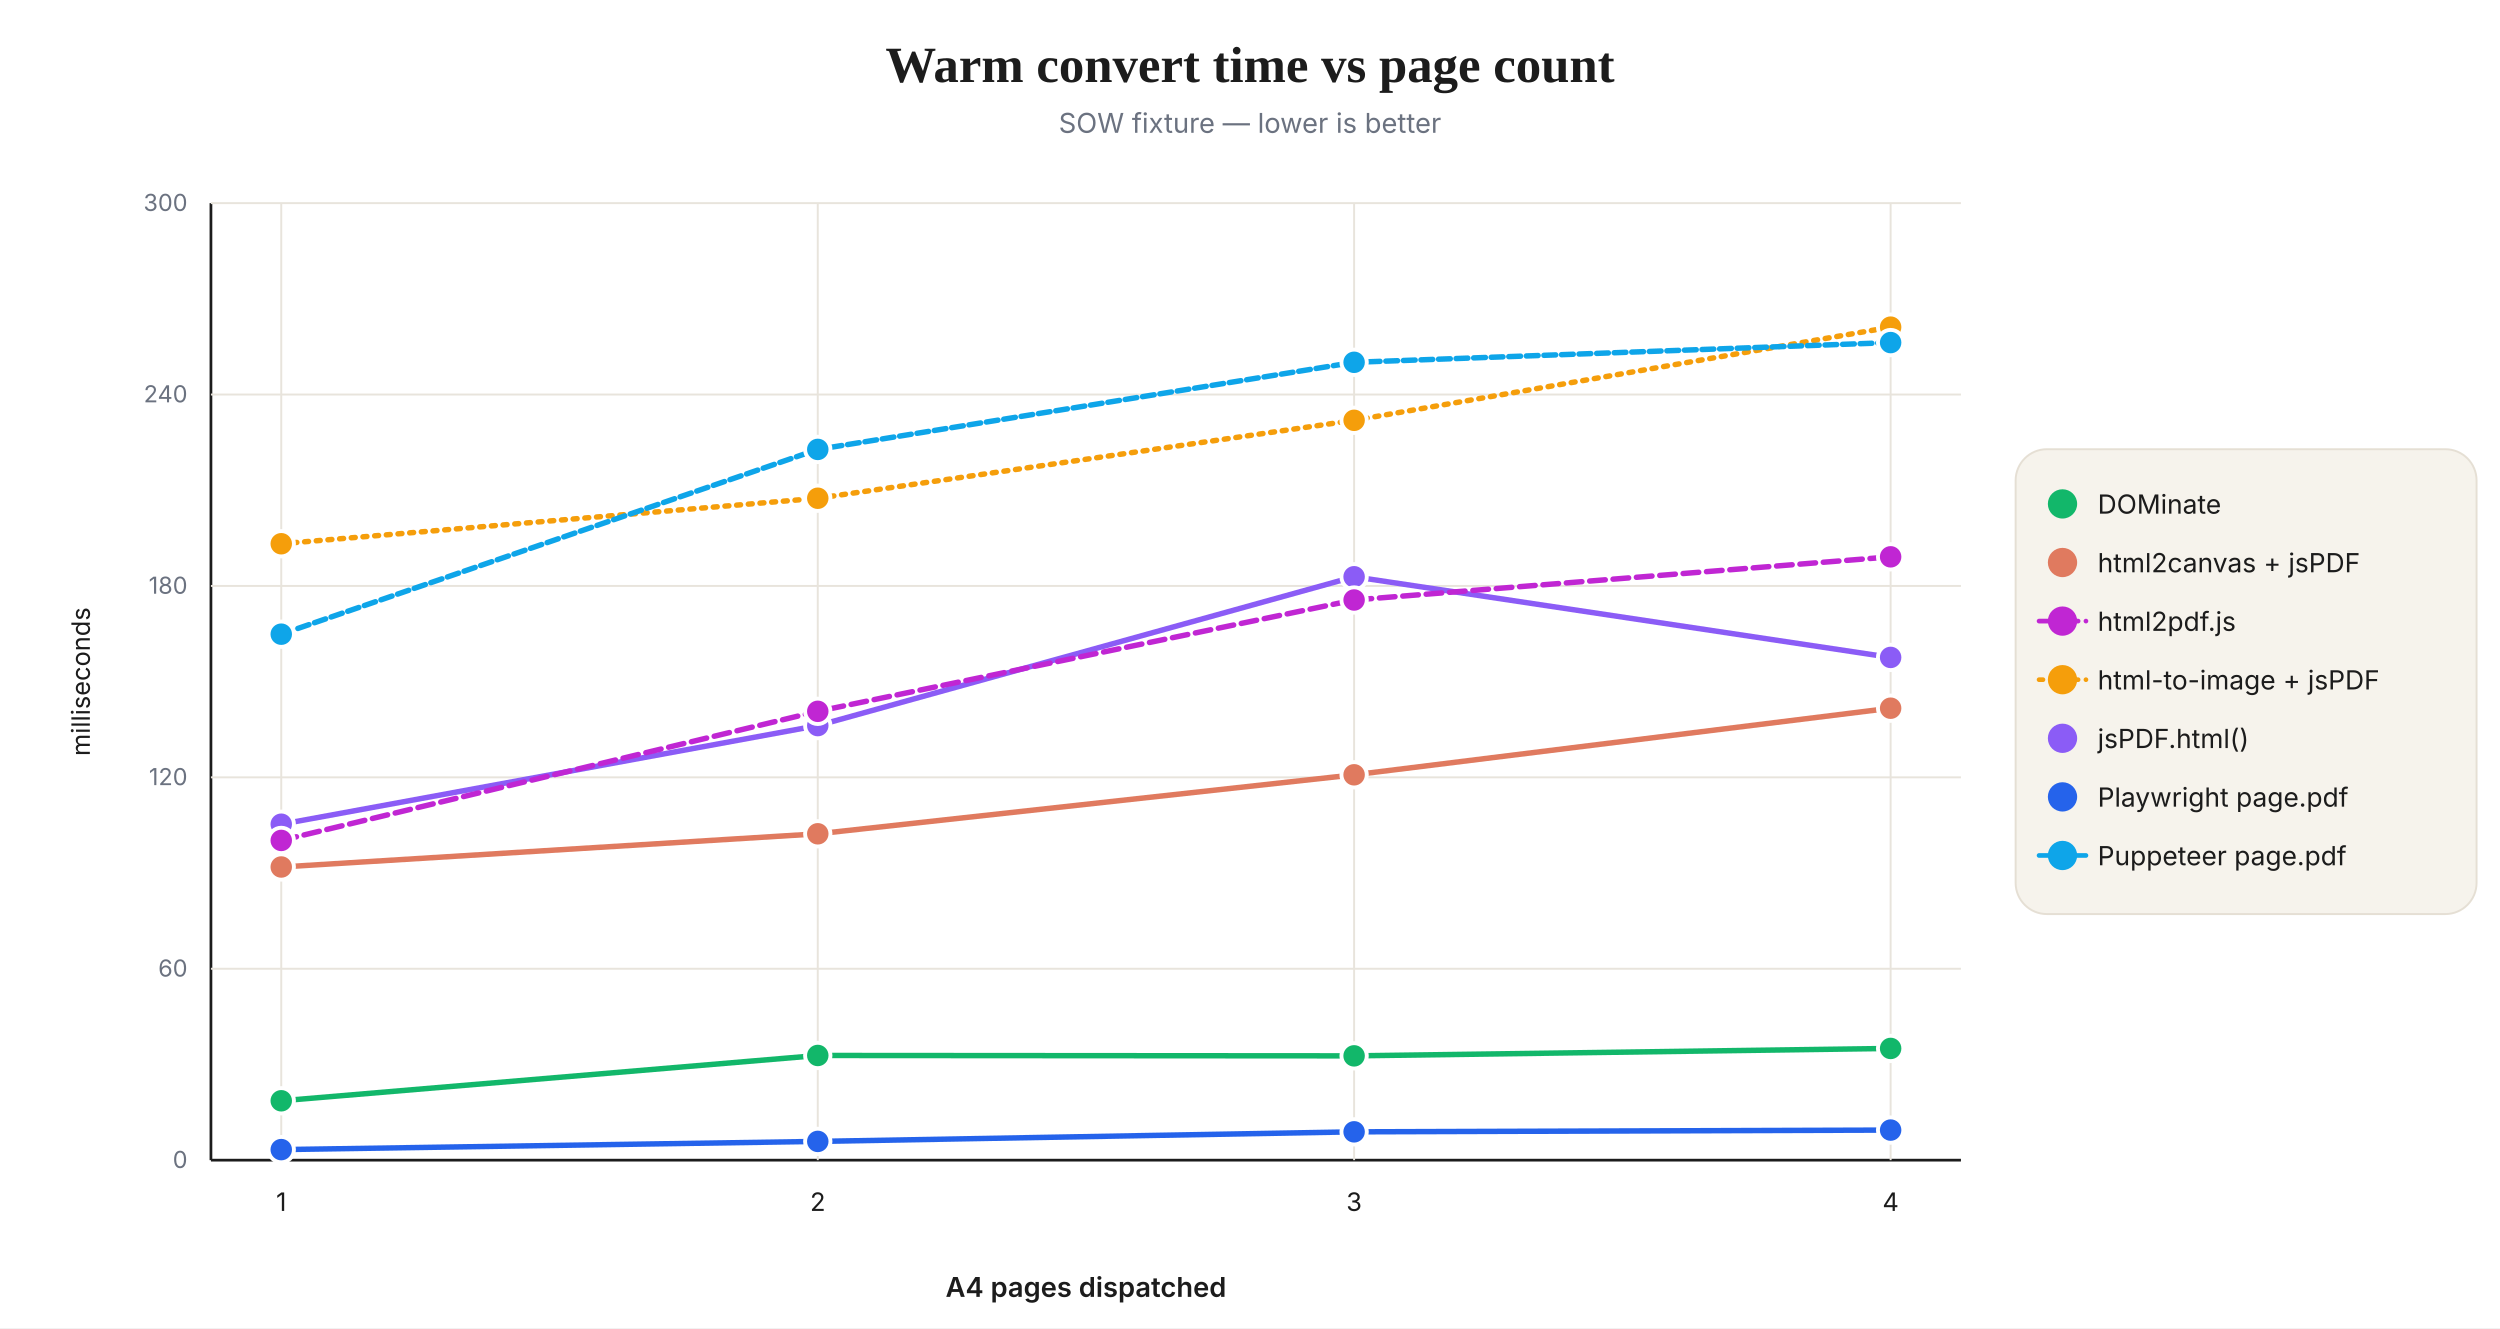
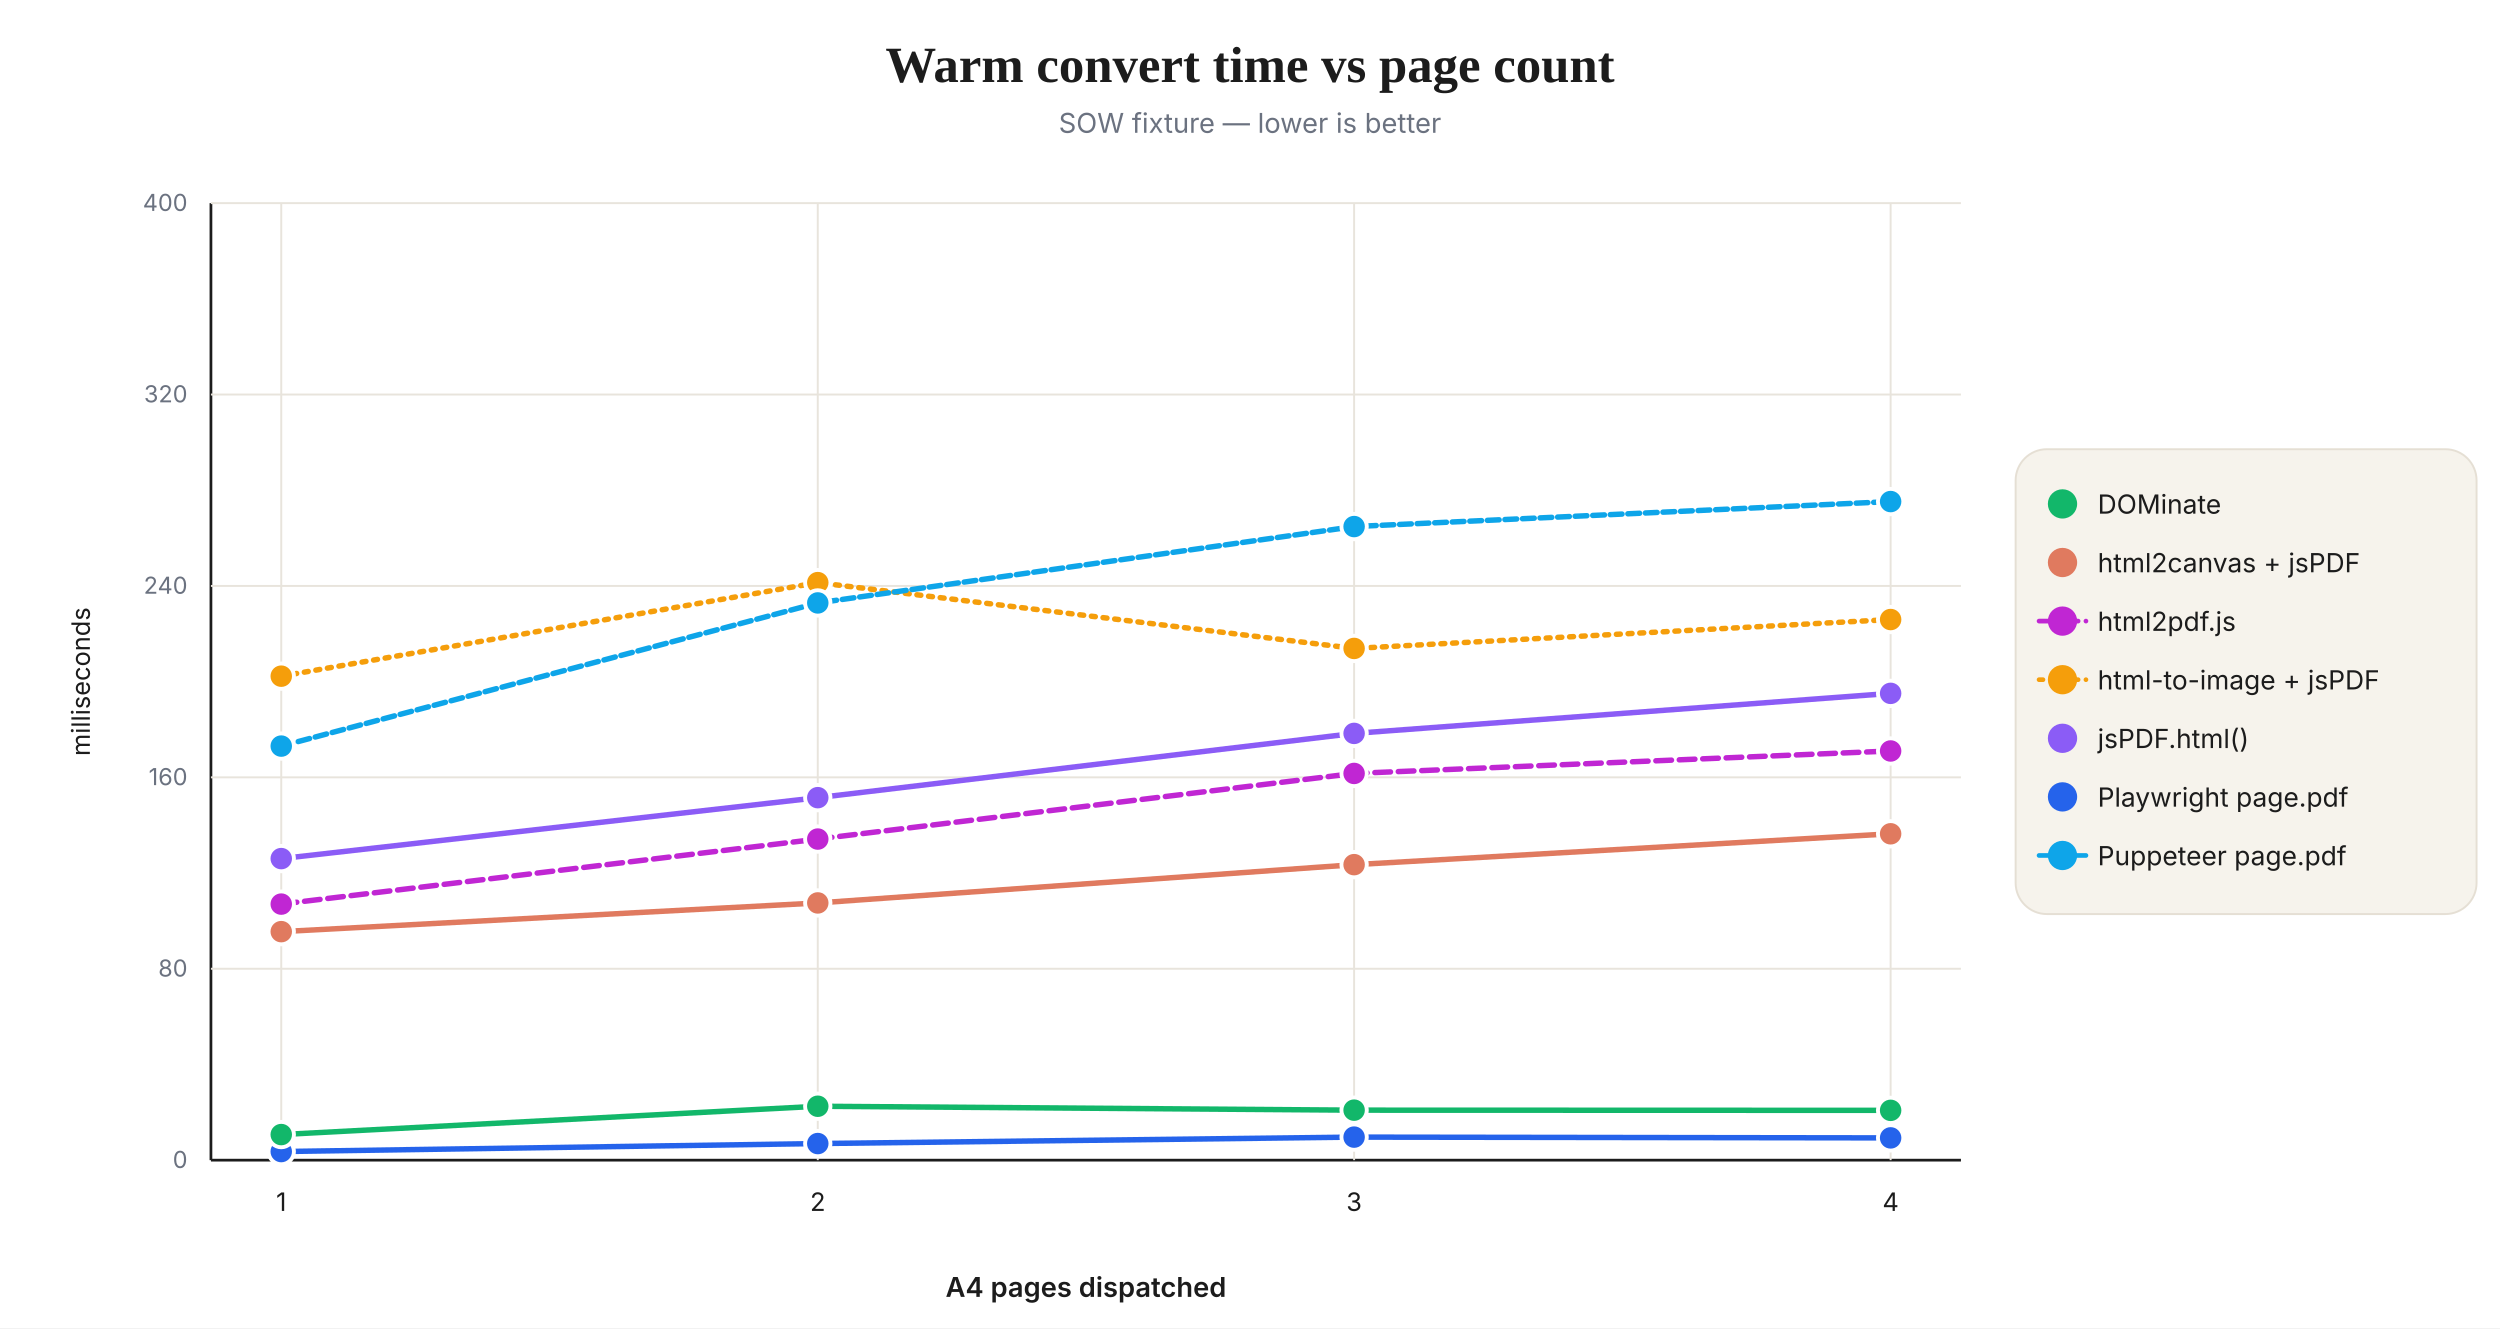
<svg xmlns="http://www.w3.org/2000/svg" width="1280" height="680" viewBox="0 0 1280 680">
  <rect width="100%" height="100%" fill="#ffffff" />
  <text x="640" y="42" text-anchor="middle" font-size="26" font-weight="700" fill="#1c1c1c" font-family="Georgia, 'Times New Roman', Times, serif">Warm convert time vs page count</text>
  <text x="640" y="68" text-anchor="middle" font-size="14" fill="#6b7280" font-family="ui-sans-serif, system-ui, -apple-system, 'Segoe UI', sans-serif">SOW fixture — lower is better</text>
  <text x="46" y="349" text-anchor="middle" fill="#1c1c1c" font-size="13" font-family="ui-sans-serif, system-ui, -apple-system, 'Segoe UI', sans-serif" transform="rotate(-90 46 349)">milliseconds</text>
  <text x="556" y="664" text-anchor="middle" font-size="14" font-weight="600" fill="#1c1c1c" font-family="ui-sans-serif, system-ui, -apple-system, 'Segoe UI', sans-serif">A4 pages dispatched</text>
  <rect x="1032" y="230" width="236" height="238" rx="16" fill="#f6f3ec" stroke="#e5dfd4" />
  <circle cx="1056" cy="258" r="7.5" fill="#12b76a" />
  <text x="1074" y="263" font-size="13.5" fill="#1c1c1c" font-family="ui-sans-serif, system-ui, -apple-system, 'Segoe UI', sans-serif">DOMinate</text>
  <circle cx="1056" cy="288" r="7.5" fill="#e07a5f" />
  <text x="1074" y="293" font-size="13.5" fill="#1c1c1c" font-family="ui-sans-serif, system-ui, -apple-system, 'Segoe UI', sans-serif">html2canvas + jsPDF</text>
  <line x1="1044" y1="318" x2="1068" y2="318" stroke="#c026d3" stroke-width="2.4" stroke-dasharray="8 4" stroke-linecap="round" />
  <circle cx="1056" cy="318" r="7.5" fill="#c026d3" />
  <text x="1074" y="323" font-size="13.5" fill="#1c1c1c" font-family="ui-sans-serif, system-ui, -apple-system, 'Segoe UI', sans-serif">html2pdf.js</text>
  <line x1="1044" y1="348" x2="1068" y2="348" stroke="#f59e0b" stroke-width="2.4" stroke-dasharray="2 4" stroke-linecap="round" />
  <circle cx="1056" cy="348" r="7.5" fill="#f59e0b" />
  <text x="1074" y="353" font-size="13.5" fill="#1c1c1c" font-family="ui-sans-serif, system-ui, -apple-system, 'Segoe UI', sans-serif">html-to-image + jsPDF</text>
  <circle cx="1056" cy="378" r="7.5" fill="#8b5cf6" />
  <text x="1074" y="383" font-size="13.5" fill="#1c1c1c" font-family="ui-sans-serif, system-ui, -apple-system, 'Segoe UI', sans-serif">jsPDF.html()</text>
  <circle cx="1056" cy="408" r="7.5" fill="#2563eb" />
  <text x="1074" y="413" font-size="13.5" fill="#1c1c1c" font-family="ui-sans-serif, system-ui, -apple-system, 'Segoe UI', sans-serif">Playwright page.pdf</text>
  <line x1="1044" y1="438" x2="1068" y2="438" stroke="#0ea5e9" stroke-width="2.4" stroke-dasharray="6 3" stroke-linecap="round" />
  <circle cx="1056" cy="438" r="7.5" fill="#0ea5e9" />
  <text x="1074" y="443" font-size="13.5" fill="#1c1c1c" font-family="ui-sans-serif, system-ui, -apple-system, 'Segoe UI', sans-serif">Puppeteer page.pdf</text>
  <line x1="108" y1="104" x2="108" y2="594" stroke="#1c1c1c" stroke-width="1.4" />
  <line x1="108" y1="594.0" x2="1004" y2="594.0" stroke="#1c1c1c" stroke-width="1.4" />
  <text x="96" y="598.0" text-anchor="end" font-size="12" fill="#6b7280" font-family="ui-sans-serif, system-ui, -apple-system, 'Segoe UI', sans-serif">0</text>
  <line x1="108" y1="496.0" x2="1004" y2="496.0" stroke="#e8e4dc" stroke-width="1" />
-   <text x="96" y="500.0" text-anchor="end" font-size="12" fill="#6b7280" font-family="ui-sans-serif, system-ui, -apple-system, 'Segoe UI', sans-serif">60</text>
+   <text x="96" y="500.0" text-anchor="end" font-size="12" fill="#6b7280" font-family="ui-sans-serif, system-ui, -apple-system, 'Segoe UI', sans-serif">80</text>
  <line x1="108" y1="398.0" x2="1004" y2="398.0" stroke="#e8e4dc" stroke-width="1" />
-   <text x="96" y="402.0" text-anchor="end" font-size="12" fill="#6b7280" font-family="ui-sans-serif, system-ui, -apple-system, 'Segoe UI', sans-serif">120</text>
+   <text x="96" y="402.0" text-anchor="end" font-size="12" fill="#6b7280" font-family="ui-sans-serif, system-ui, -apple-system, 'Segoe UI', sans-serif">160</text>
  <line x1="108" y1="300.0" x2="1004" y2="300.0" stroke="#e8e4dc" stroke-width="1" />
-   <text x="96" y="304.0" text-anchor="end" font-size="12" fill="#6b7280" font-family="ui-sans-serif, system-ui, -apple-system, 'Segoe UI', sans-serif">180</text>
+   <text x="96" y="304.0" text-anchor="end" font-size="12" fill="#6b7280" font-family="ui-sans-serif, system-ui, -apple-system, 'Segoe UI', sans-serif">240</text>
  <line x1="108" y1="202.0" x2="1004" y2="202.0" stroke="#e8e4dc" stroke-width="1" />
-   <text x="96" y="206.0" text-anchor="end" font-size="12" fill="#6b7280" font-family="ui-sans-serif, system-ui, -apple-system, 'Segoe UI', sans-serif">240</text>
+   <text x="96" y="206.0" text-anchor="end" font-size="12" fill="#6b7280" font-family="ui-sans-serif, system-ui, -apple-system, 'Segoe UI', sans-serif">320</text>
  <line x1="108" y1="104.0" x2="1004" y2="104.0" stroke="#e8e4dc" stroke-width="1" />
-   <text x="96" y="108.0" text-anchor="end" font-size="12" fill="#6b7280" font-family="ui-sans-serif, system-ui, -apple-system, 'Segoe UI', sans-serif">300</text>
+   <text x="96" y="108.0" text-anchor="end" font-size="12" fill="#6b7280" font-family="ui-sans-serif, system-ui, -apple-system, 'Segoe UI', sans-serif">400</text>
  <line x1="144.0" y1="104" x2="144.0" y2="594" stroke="#e8e4dc" />
  <text x="144.0" y="620" text-anchor="middle" font-size="13" fill="#1c1c1c" font-family="ui-sans-serif, system-ui, -apple-system, 'Segoe UI', sans-serif">1</text>
  <line x1="418.7" y1="104" x2="418.7" y2="594" stroke="#e8e4dc" />
  <text x="418.7" y="620" text-anchor="middle" font-size="13" fill="#1c1c1c" font-family="ui-sans-serif, system-ui, -apple-system, 'Segoe UI', sans-serif">2</text>
  <line x1="693.3" y1="104" x2="693.3" y2="594" stroke="#e8e4dc" />
  <text x="693.3" y="620" text-anchor="middle" font-size="13" fill="#1c1c1c" font-family="ui-sans-serif, system-ui, -apple-system, 'Segoe UI', sans-serif">3</text>
  <line x1="968.0" y1="104" x2="968.0" y2="594" stroke="#e8e4dc" />
  <text x="968.0" y="620" text-anchor="middle" font-size="13" fill="#1c1c1c" font-family="ui-sans-serif, system-ui, -apple-system, 'Segoe UI', sans-serif">4</text>
-   <path d="M 144.0 443.9 L 418.7 426.9 L 693.3 396.7 L 968.0 362.6" fill="none" stroke="#e07a5f" stroke-width="2.8" stroke-linejoin="round" stroke-linecap="round" />
-   <circle cx="144.0" cy="443.9" r="6.5" fill="#e07a5f" stroke="#ffffff" stroke-width="2" />
-   <circle cx="418.7" cy="426.9" r="6.5" fill="#e07a5f" stroke="#ffffff" stroke-width="2" />
-   <circle cx="693.3" cy="396.7" r="6.5" fill="#e07a5f" stroke="#ffffff" stroke-width="2" />
-   <circle cx="968.0" cy="362.6" r="6.5" fill="#e07a5f" stroke="#ffffff" stroke-width="2" />
-   <path d="M 144.0 422.0 L 418.7 371.5 L 693.3 295.3 L 968.0 336.6" fill="none" stroke="#8b5cf6" stroke-width="2.8" stroke-linejoin="round" stroke-linecap="round" />
-   <circle cx="144.0" cy="422.0" r="6.5" fill="#8b5cf6" stroke="#ffffff" stroke-width="2" />
-   <circle cx="418.7" cy="371.5" r="6.5" fill="#8b5cf6" stroke="#ffffff" stroke-width="2" />
-   <circle cx="693.3" cy="295.3" r="6.5" fill="#8b5cf6" stroke="#ffffff" stroke-width="2" />
-   <circle cx="968.0" cy="336.6" r="6.5" fill="#8b5cf6" stroke="#ffffff" stroke-width="2" />
-   <path d="M 144.0 588.6 L 418.7 584.4 L 693.3 579.5 L 968.0 578.6" fill="none" stroke="#2563eb" stroke-width="2.8" stroke-linejoin="round" stroke-linecap="round" />
-   <circle cx="144.0" cy="588.6" r="6.5" fill="#2563eb" stroke="#ffffff" stroke-width="2" />
-   <circle cx="418.7" cy="584.4" r="6.5" fill="#2563eb" stroke="#ffffff" stroke-width="2" />
-   <circle cx="693.3" cy="579.5" r="6.5" fill="#2563eb" stroke="#ffffff" stroke-width="2" />
-   <circle cx="968.0" cy="578.6" r="6.5" fill="#2563eb" stroke="#ffffff" stroke-width="2" />
-   <path d="M 144.0 430.3 L 418.7 364.2 L 693.3 307.2 L 968.0 285.1" fill="none" stroke="#c026d3" stroke-width="2.8" stroke-linejoin="round" stroke-linecap="round" stroke-dasharray="8 4" />
-   <circle cx="144.0" cy="430.3" r="6.5" fill="#c026d3" stroke="#ffffff" stroke-width="2" />
-   <circle cx="418.7" cy="364.2" r="6.5" fill="#c026d3" stroke="#ffffff" stroke-width="2" />
-   <circle cx="693.3" cy="307.2" r="6.5" fill="#c026d3" stroke="#ffffff" stroke-width="2" />
-   <circle cx="968.0" cy="285.1" r="6.5" fill="#c026d3" stroke="#ffffff" stroke-width="2" />
-   <path d="M 144.0 278.4 L 418.7 255.1 L 693.3 215.2 L 968.0 167.5" fill="none" stroke="#f59e0b" stroke-width="2.8" stroke-linejoin="round" stroke-linecap="round" stroke-dasharray="2 4" />
-   <circle cx="144.0" cy="278.4" r="6.5" fill="#f59e0b" stroke="#ffffff" stroke-width="2" />
-   <circle cx="418.7" cy="255.1" r="6.5" fill="#f59e0b" stroke="#ffffff" stroke-width="2" />
-   <circle cx="693.3" cy="215.2" r="6.5" fill="#f59e0b" stroke="#ffffff" stroke-width="2" />
-   <circle cx="968.0" cy="167.5" r="6.5" fill="#f59e0b" stroke="#ffffff" stroke-width="2" />
-   <path d="M 144.0 324.7 L 418.7 230.1 L 693.3 185.5 L 968.0 175.4" fill="none" stroke="#0ea5e9" stroke-width="2.8" stroke-linejoin="round" stroke-linecap="round" stroke-dasharray="6 3" />
-   <circle cx="144.0" cy="324.7" r="6.5" fill="#0ea5e9" stroke="#ffffff" stroke-width="2" />
-   <circle cx="418.7" cy="230.1" r="6.5" fill="#0ea5e9" stroke="#ffffff" stroke-width="2" />
-   <circle cx="693.3" cy="185.5" r="6.5" fill="#0ea5e9" stroke="#ffffff" stroke-width="2" />
-   <circle cx="968.0" cy="175.4" r="6.5" fill="#0ea5e9" stroke="#ffffff" stroke-width="2" />
-   <path d="M 144.0 563.6 L 418.7 540.4 L 693.3 540.6 L 968.0 536.8" fill="none" stroke="#12b76a" stroke-width="2.8" stroke-linejoin="round" stroke-linecap="round" />
-   <circle cx="144.0" cy="563.6" r="6.5" fill="#12b76a" stroke="#ffffff" stroke-width="2" />
-   <circle cx="418.7" cy="540.4" r="6.5" fill="#12b76a" stroke="#ffffff" stroke-width="2" />
-   <circle cx="693.3" cy="540.6" r="6.5" fill="#12b76a" stroke="#ffffff" stroke-width="2" />
-   <circle cx="968.0" cy="536.8" r="6.5" fill="#12b76a" stroke="#ffffff" stroke-width="2" />
+   <path d="M 144.0 477.0 L 418.7 462.3 L 693.3 442.7 L 968.0 426.9" fill="none" stroke="#e07a5f" stroke-width="2.8" stroke-linejoin="round" stroke-linecap="round" />
+   <circle cx="144.0" cy="477.0" r="6.5" fill="#e07a5f" stroke="#ffffff" stroke-width="2" />
+   <circle cx="418.7" cy="462.3" r="6.5" fill="#e07a5f" stroke="#ffffff" stroke-width="2" />
+   <circle cx="693.3" cy="442.7" r="6.5" fill="#e07a5f" stroke="#ffffff" stroke-width="2" />
+   <circle cx="968.0" cy="426.9" r="6.5" fill="#e07a5f" stroke="#ffffff" stroke-width="2" />
+   <path d="M 144.0 439.6 L 418.7 408.4 L 693.3 375.5 L 968.0 355.0" fill="none" stroke="#8b5cf6" stroke-width="2.8" stroke-linejoin="round" stroke-linecap="round" />
+   <circle cx="144.0" cy="439.6" r="6.5" fill="#8b5cf6" stroke="#ffffff" stroke-width="2" />
+   <circle cx="418.7" cy="408.4" r="6.5" fill="#8b5cf6" stroke="#ffffff" stroke-width="2" />
+   <circle cx="693.3" cy="375.5" r="6.5" fill="#8b5cf6" stroke="#ffffff" stroke-width="2" />
+   <circle cx="968.0" cy="355.0" r="6.5" fill="#8b5cf6" stroke="#ffffff" stroke-width="2" />
+   <path d="M 144.0 589.6 L 418.7 585.5 L 693.3 582.2 L 968.0 582.6" fill="none" stroke="#2563eb" stroke-width="2.8" stroke-linejoin="round" stroke-linecap="round" />
+   <circle cx="144.0" cy="589.6" r="6.5" fill="#2563eb" stroke="#ffffff" stroke-width="2" />
+   <circle cx="418.7" cy="585.5" r="6.5" fill="#2563eb" stroke="#ffffff" stroke-width="2" />
+   <circle cx="693.3" cy="582.2" r="6.5" fill="#2563eb" stroke="#ffffff" stroke-width="2" />
+   <circle cx="968.0" cy="582.6" r="6.5" fill="#2563eb" stroke="#ffffff" stroke-width="2" />
+   <path d="M 144.0 462.9 L 418.7 429.6 L 693.3 396.0 L 968.0 384.5" fill="none" stroke="#c026d3" stroke-width="2.8" stroke-linejoin="round" stroke-linecap="round" stroke-dasharray="8 4" />
+   <circle cx="144.0" cy="462.9" r="6.5" fill="#c026d3" stroke="#ffffff" stroke-width="2" />
+   <circle cx="418.7" cy="429.6" r="6.5" fill="#c026d3" stroke="#ffffff" stroke-width="2" />
+   <circle cx="693.3" cy="396.0" r="6.5" fill="#c026d3" stroke="#ffffff" stroke-width="2" />
+   <circle cx="968.0" cy="384.5" r="6.5" fill="#c026d3" stroke="#ffffff" stroke-width="2" />
+   <path d="M 144.0 346.2 L 418.7 298.3 L 693.3 332.0 L 968.0 317.2" fill="none" stroke="#f59e0b" stroke-width="2.8" stroke-linejoin="round" stroke-linecap="round" stroke-dasharray="2 4" />
+   <circle cx="144.0" cy="346.2" r="6.5" fill="#f59e0b" stroke="#ffffff" stroke-width="2" />
+   <circle cx="418.7" cy="298.3" r="6.5" fill="#f59e0b" stroke="#ffffff" stroke-width="2" />
+   <circle cx="693.3" cy="332.0" r="6.5" fill="#f59e0b" stroke="#ffffff" stroke-width="2" />
+   <circle cx="968.0" cy="317.2" r="6.5" fill="#f59e0b" stroke="#ffffff" stroke-width="2" />
+   <path d="M 144.0 382.0 L 418.7 308.7 L 693.3 269.6 L 968.0 256.8" fill="none" stroke="#0ea5e9" stroke-width="2.8" stroke-linejoin="round" stroke-linecap="round" stroke-dasharray="6 3" />
+   <circle cx="144.0" cy="382.0" r="6.5" fill="#0ea5e9" stroke="#ffffff" stroke-width="2" />
+   <circle cx="418.7" cy="308.7" r="6.5" fill="#0ea5e9" stroke="#ffffff" stroke-width="2" />
+   <circle cx="693.3" cy="269.6" r="6.5" fill="#0ea5e9" stroke="#ffffff" stroke-width="2" />
+   <circle cx="968.0" cy="256.8" r="6.5" fill="#0ea5e9" stroke="#ffffff" stroke-width="2" />
+   <path d="M 144.0 580.9 L 418.7 566.4 L 693.3 568.4 L 968.0 568.5" fill="none" stroke="#12b76a" stroke-width="2.8" stroke-linejoin="round" stroke-linecap="round" />
+   <circle cx="144.0" cy="580.9" r="6.5" fill="#12b76a" stroke="#ffffff" stroke-width="2" />
+   <circle cx="418.7" cy="566.4" r="6.5" fill="#12b76a" stroke="#ffffff" stroke-width="2" />
+   <circle cx="693.3" cy="568.4" r="6.5" fill="#12b76a" stroke="#ffffff" stroke-width="2" />
+   <circle cx="968.0" cy="568.5" r="6.5" fill="#12b76a" stroke="#ffffff" stroke-width="2" />
</svg>
